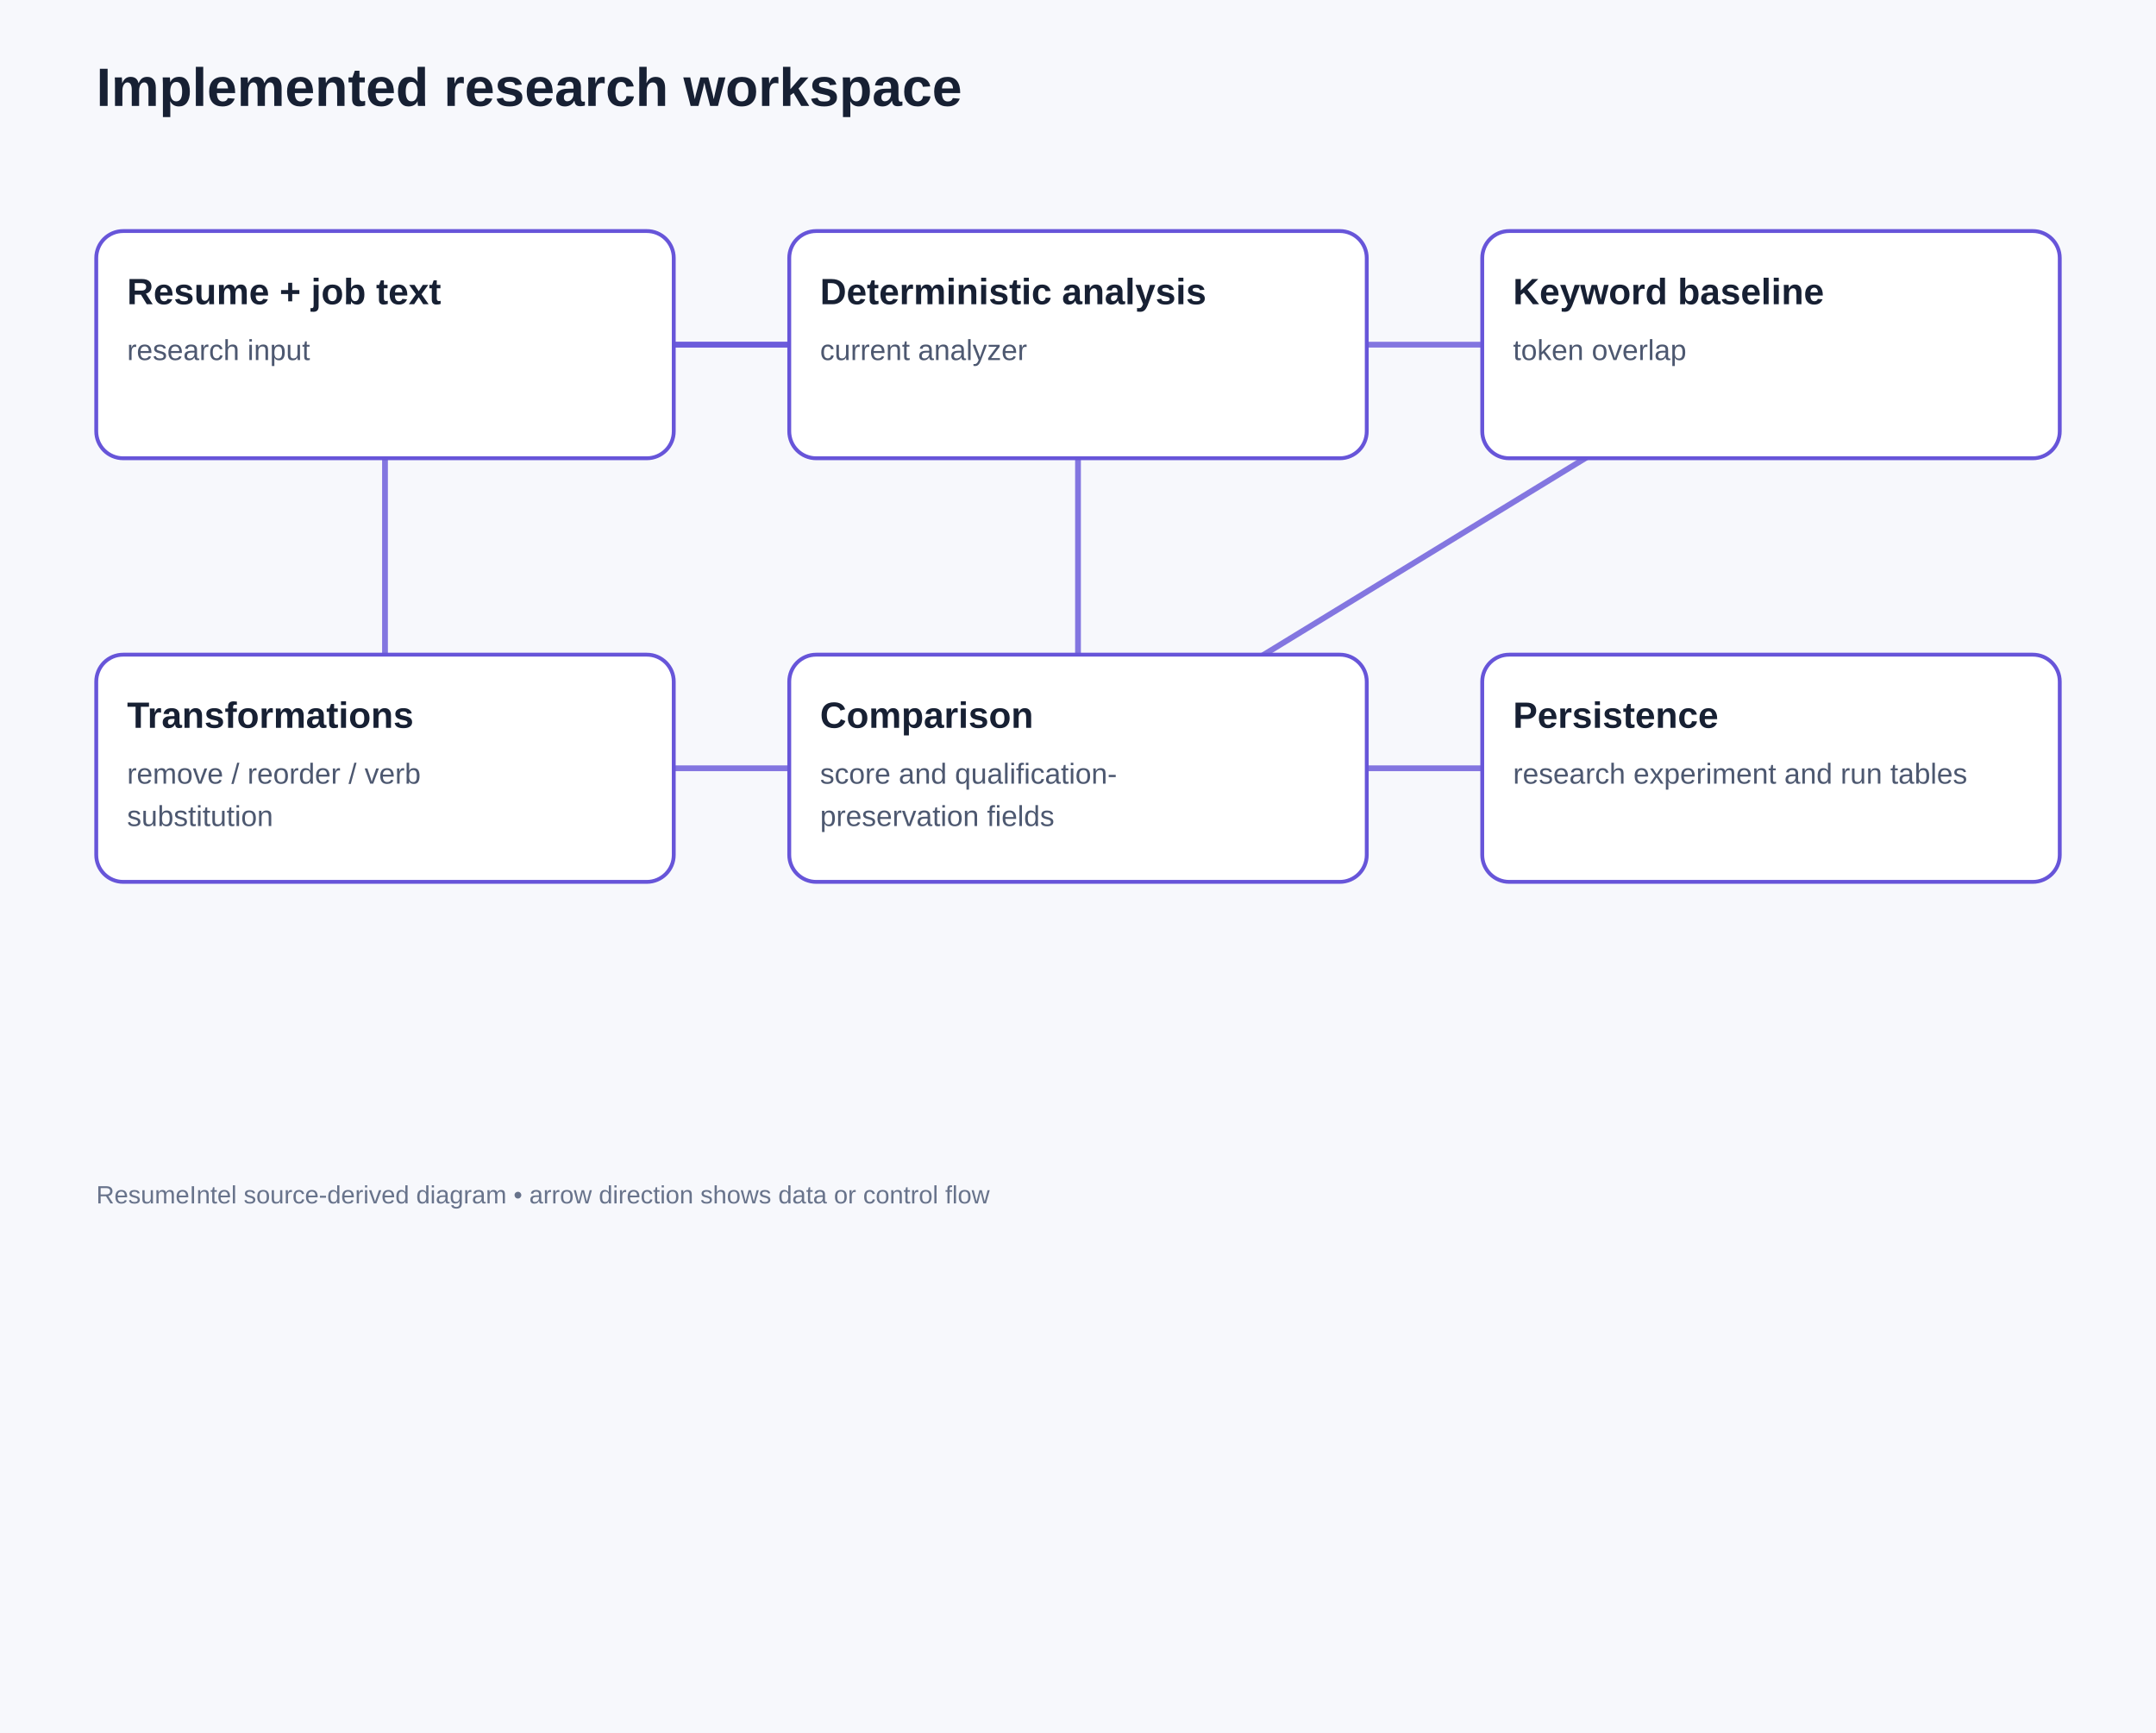
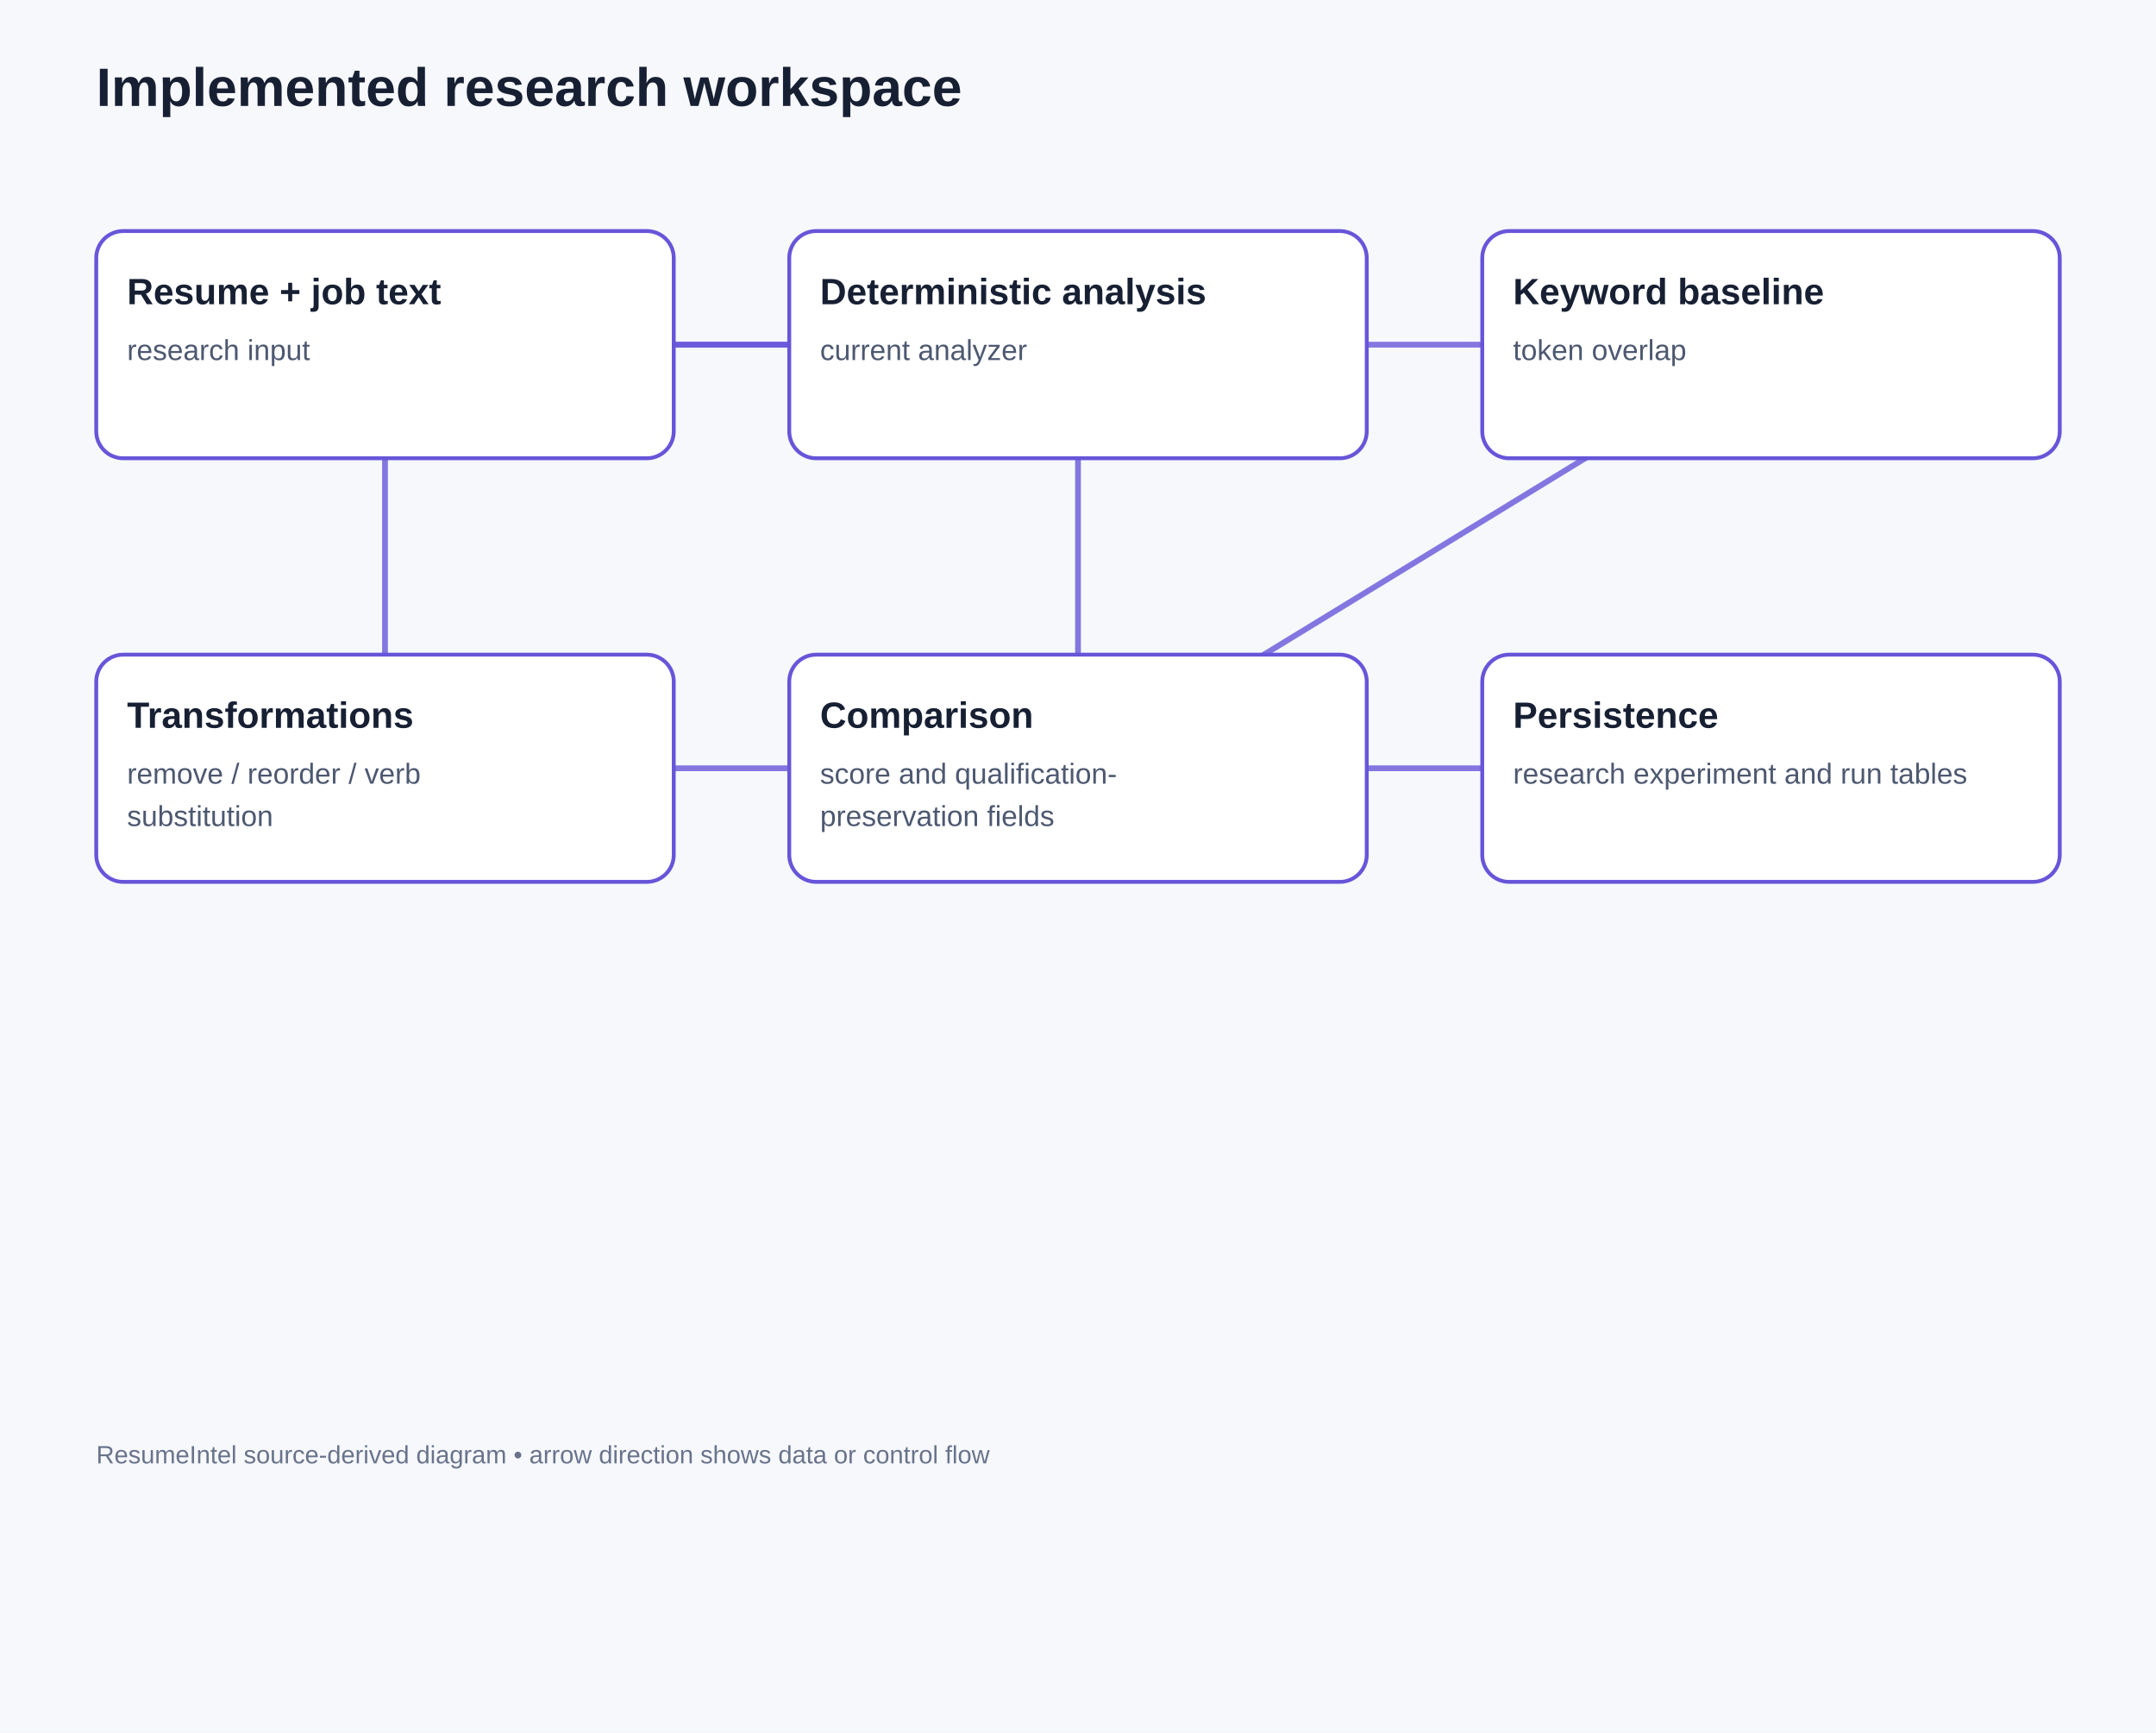
<svg xmlns="http://www.w3.org/2000/svg" width="1120" height="900" viewBox="0 0 1120 900">
  <defs>
    <marker id="a" markerWidth="10" markerHeight="10" refX="8" refY="3" orient="auto">
      <path d="M0,0 L0,6 L9,3 z" fill="#6755d9" />
    </marker>
  </defs>
  <rect width="100%" height="100%" fill="#f7f8fc" />
  <text x="50" y="55" font-family="Arial" font-size="28" font-weight="700" fill="#172033">Implemented research workspace</text>
  <path d="M200.0,179.0 L560.0,179.0" stroke="#6755d9" stroke-width="3" fill="none" marker-end="url(#a)" opacity=".8" />
  <path d="M200.0,179.0 L920.0,179.0" stroke="#6755d9" stroke-width="3" fill="none" marker-end="url(#a)" opacity=".8" />
  <path d="M200.0,179.0 L200.0,399.0" stroke="#6755d9" stroke-width="3" fill="none" marker-end="url(#a)" opacity=".8" />
  <path d="M560.0,179.0 L560.0,399.0" stroke="#6755d9" stroke-width="3" fill="none" marker-end="url(#a)" opacity=".8" />
  <path d="M920.0,179.0 L560.0,399.0" stroke="#6755d9" stroke-width="3" fill="none" marker-end="url(#a)" opacity=".8" />
  <path d="M200.0,399.0 L560.0,399.0" stroke="#6755d9" stroke-width="3" fill="none" marker-end="url(#a)" opacity=".8" />
  <path d="M560.0,399.0 L920.0,399.0" stroke="#6755d9" stroke-width="3" fill="none" marker-end="url(#a)" opacity=".8" />
  <rect x="50" y="120" width="300" height="118" rx="14" fill="#fff" stroke="#6755d9" stroke-width="2" />
  <text x="66" y="158" font-family="Arial" font-size="19" font-weight="700" fill="#172033">Resume + job text</text>
  <text x="66" y="187" font-family="Arial" font-size="15" fill="#4d5870">research input</text>
  <rect x="410" y="120" width="300" height="118" rx="14" fill="#fff" stroke="#6755d9" stroke-width="2" />
  <text x="426" y="158" font-family="Arial" font-size="19" font-weight="700" fill="#172033">Deterministic analysis</text>
  <text x="426" y="187" font-family="Arial" font-size="15" fill="#4d5870">current analyzer</text>
  <rect x="770" y="120" width="300" height="118" rx="14" fill="#fff" stroke="#6755d9" stroke-width="2" />
  <text x="786" y="158" font-family="Arial" font-size="19" font-weight="700" fill="#172033">Keyword baseline</text>
  <text x="786" y="187" font-family="Arial" font-size="15" fill="#4d5870">token overlap</text>
  <rect x="50" y="340" width="300" height="118" rx="14" fill="#fff" stroke="#6755d9" stroke-width="2" />
  <text x="66" y="378" font-family="Arial" font-size="19" font-weight="700" fill="#172033">Transformations</text>
  <text x="66" y="407" font-family="Arial" font-size="15" fill="#4d5870">remove / reorder / verb</text>
  <text x="66" y="429" font-family="Arial" font-size="15" fill="#4d5870">substitution</text>
  <rect x="410" y="340" width="300" height="118" rx="14" fill="#fff" stroke="#6755d9" stroke-width="2" />
  <text x="426" y="378" font-family="Arial" font-size="19" font-weight="700" fill="#172033">Comparison</text>
  <text x="426" y="407" font-family="Arial" font-size="15" fill="#4d5870">score and qualification-</text>
  <text x="426" y="429" font-family="Arial" font-size="15" fill="#4d5870">preservation fields</text>
  <rect x="770" y="340" width="300" height="118" rx="14" fill="#fff" stroke="#6755d9" stroke-width="2" />
  <text x="786" y="378" font-family="Arial" font-size="19" font-weight="700" fill="#172033">Persistence</text>
  <text x="786" y="407" font-family="Arial" font-size="15" fill="#4d5870">research experiment and run tables</text>
-   <text x="50" y="625" font-family="Arial" font-size="13" fill="#68738b">ResumeIntel source-derived diagram • arrow direction shows data or control flow</text>
+   <text x="50" y="760" font-family="Arial" font-size="13" fill="#68738b">ResumeIntel source-derived diagram • arrow direction shows data or control flow</text>
</svg>
